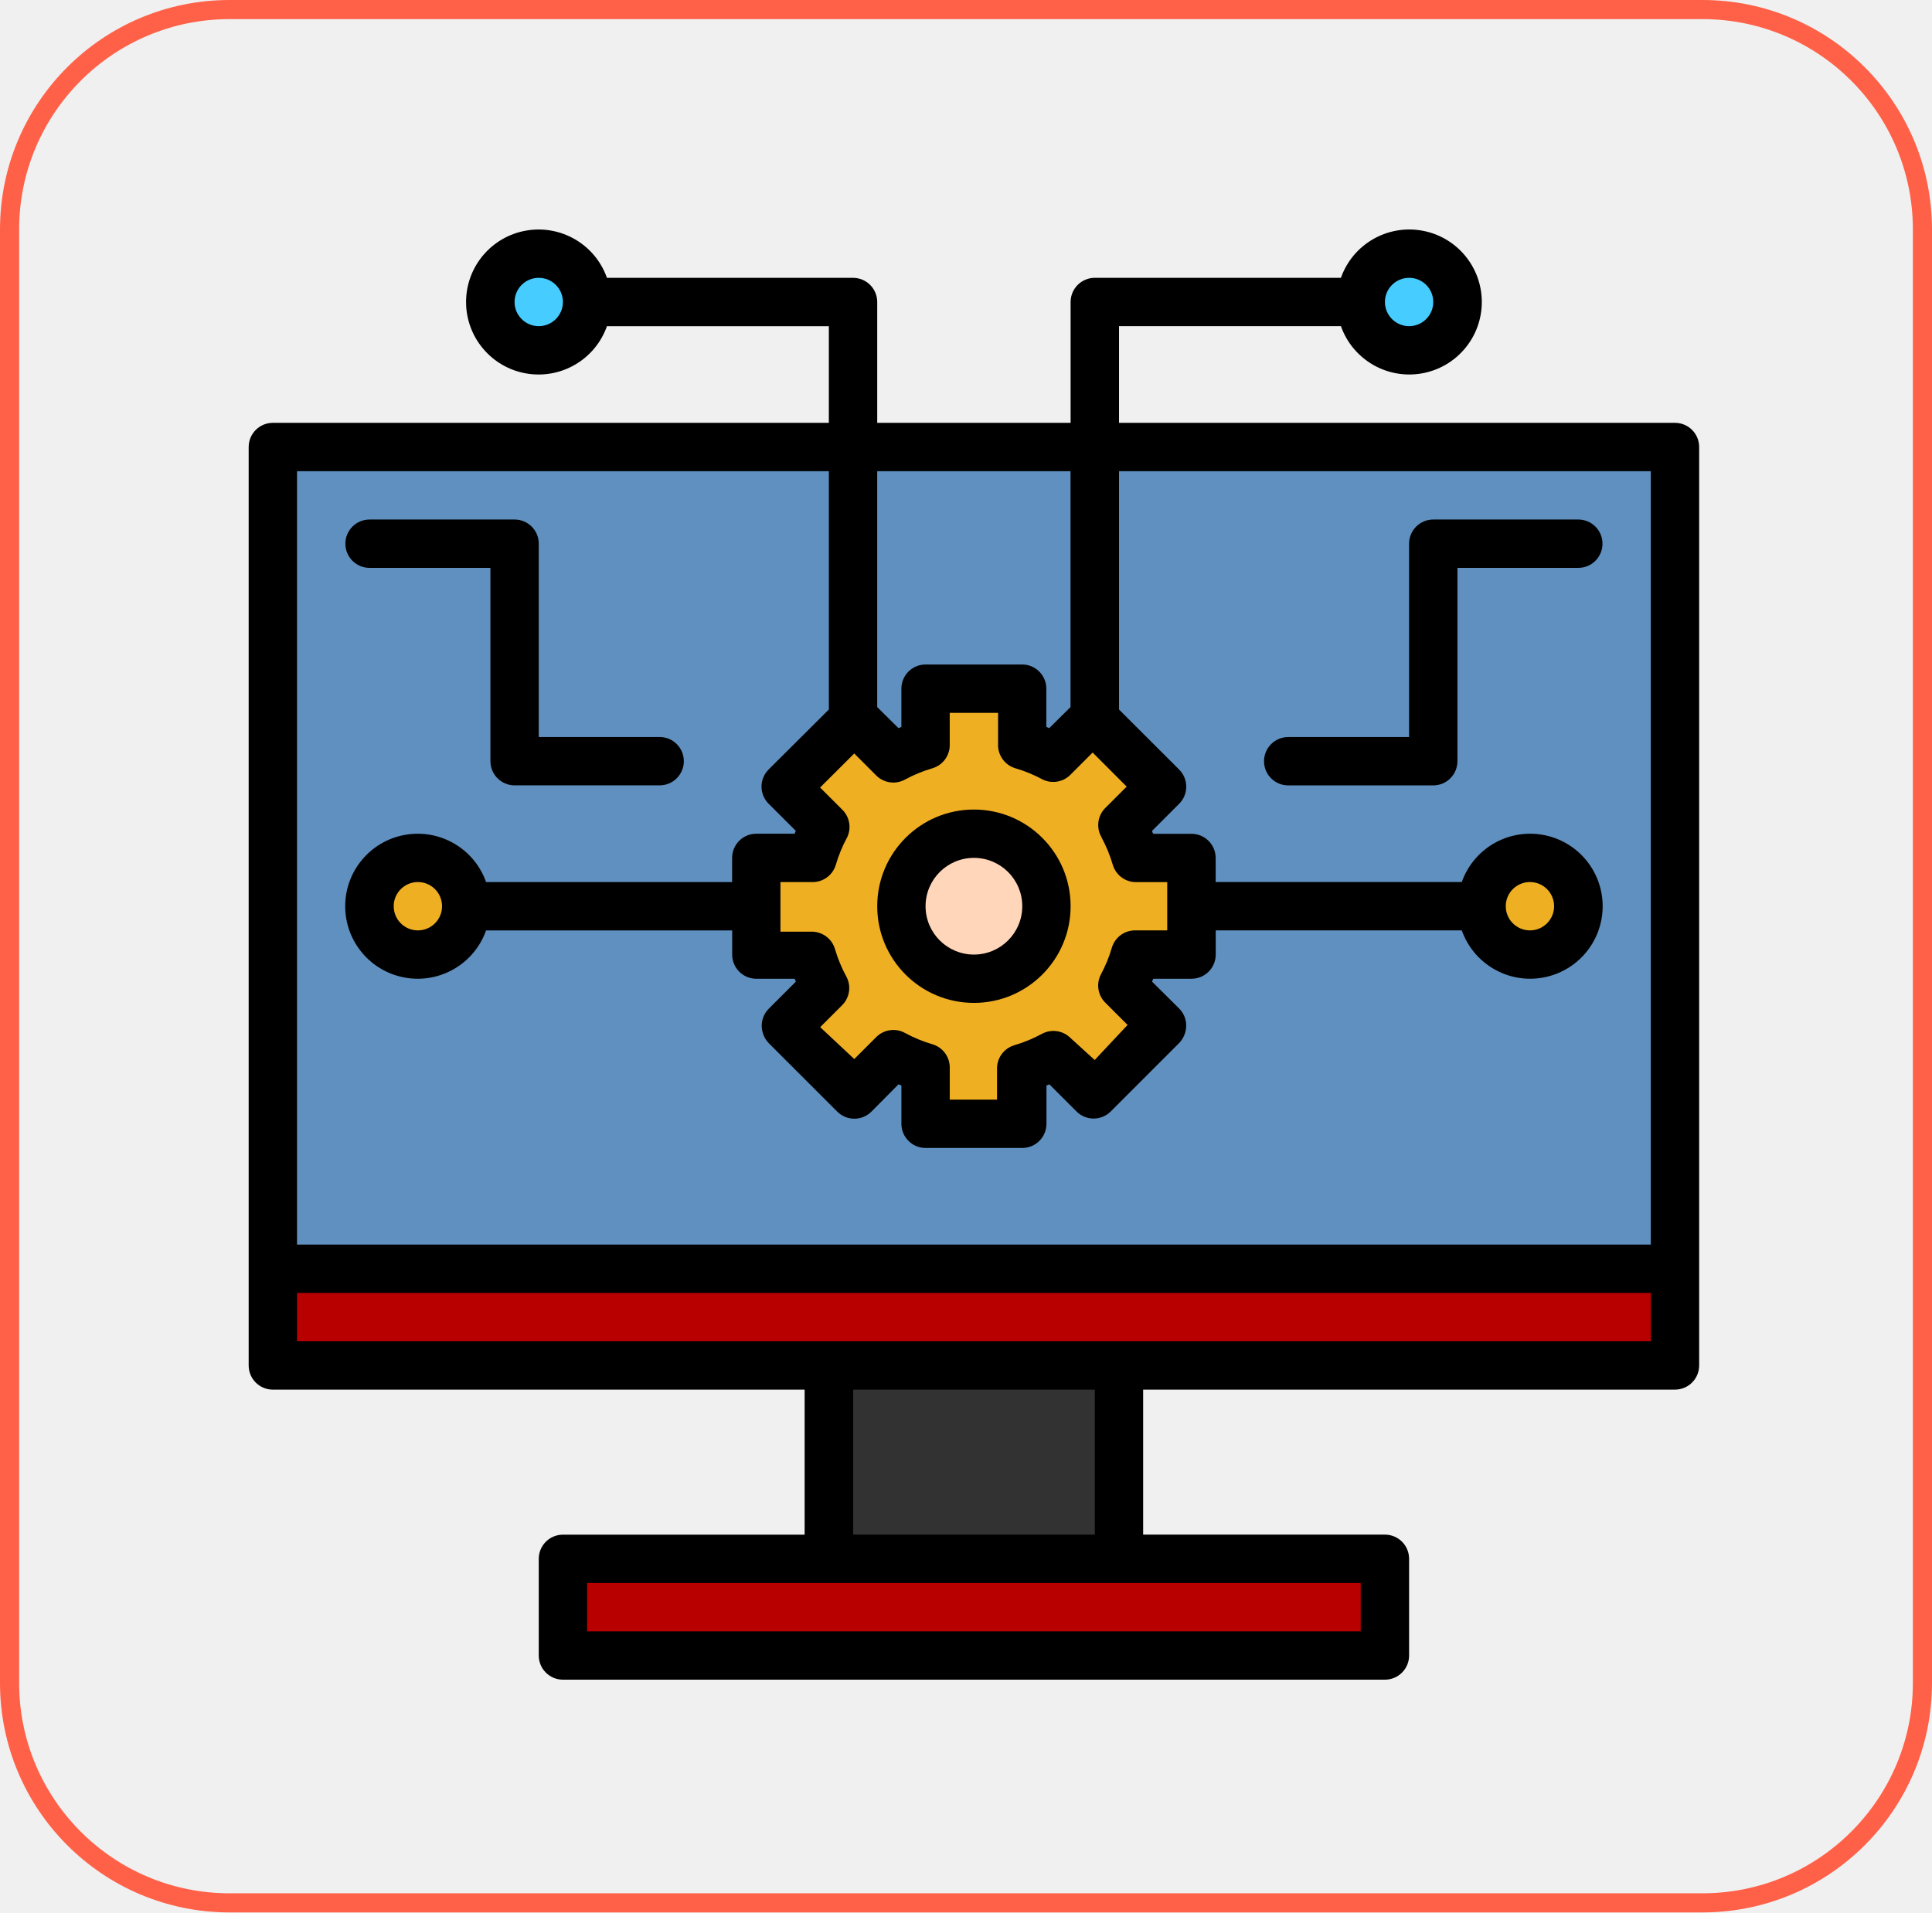
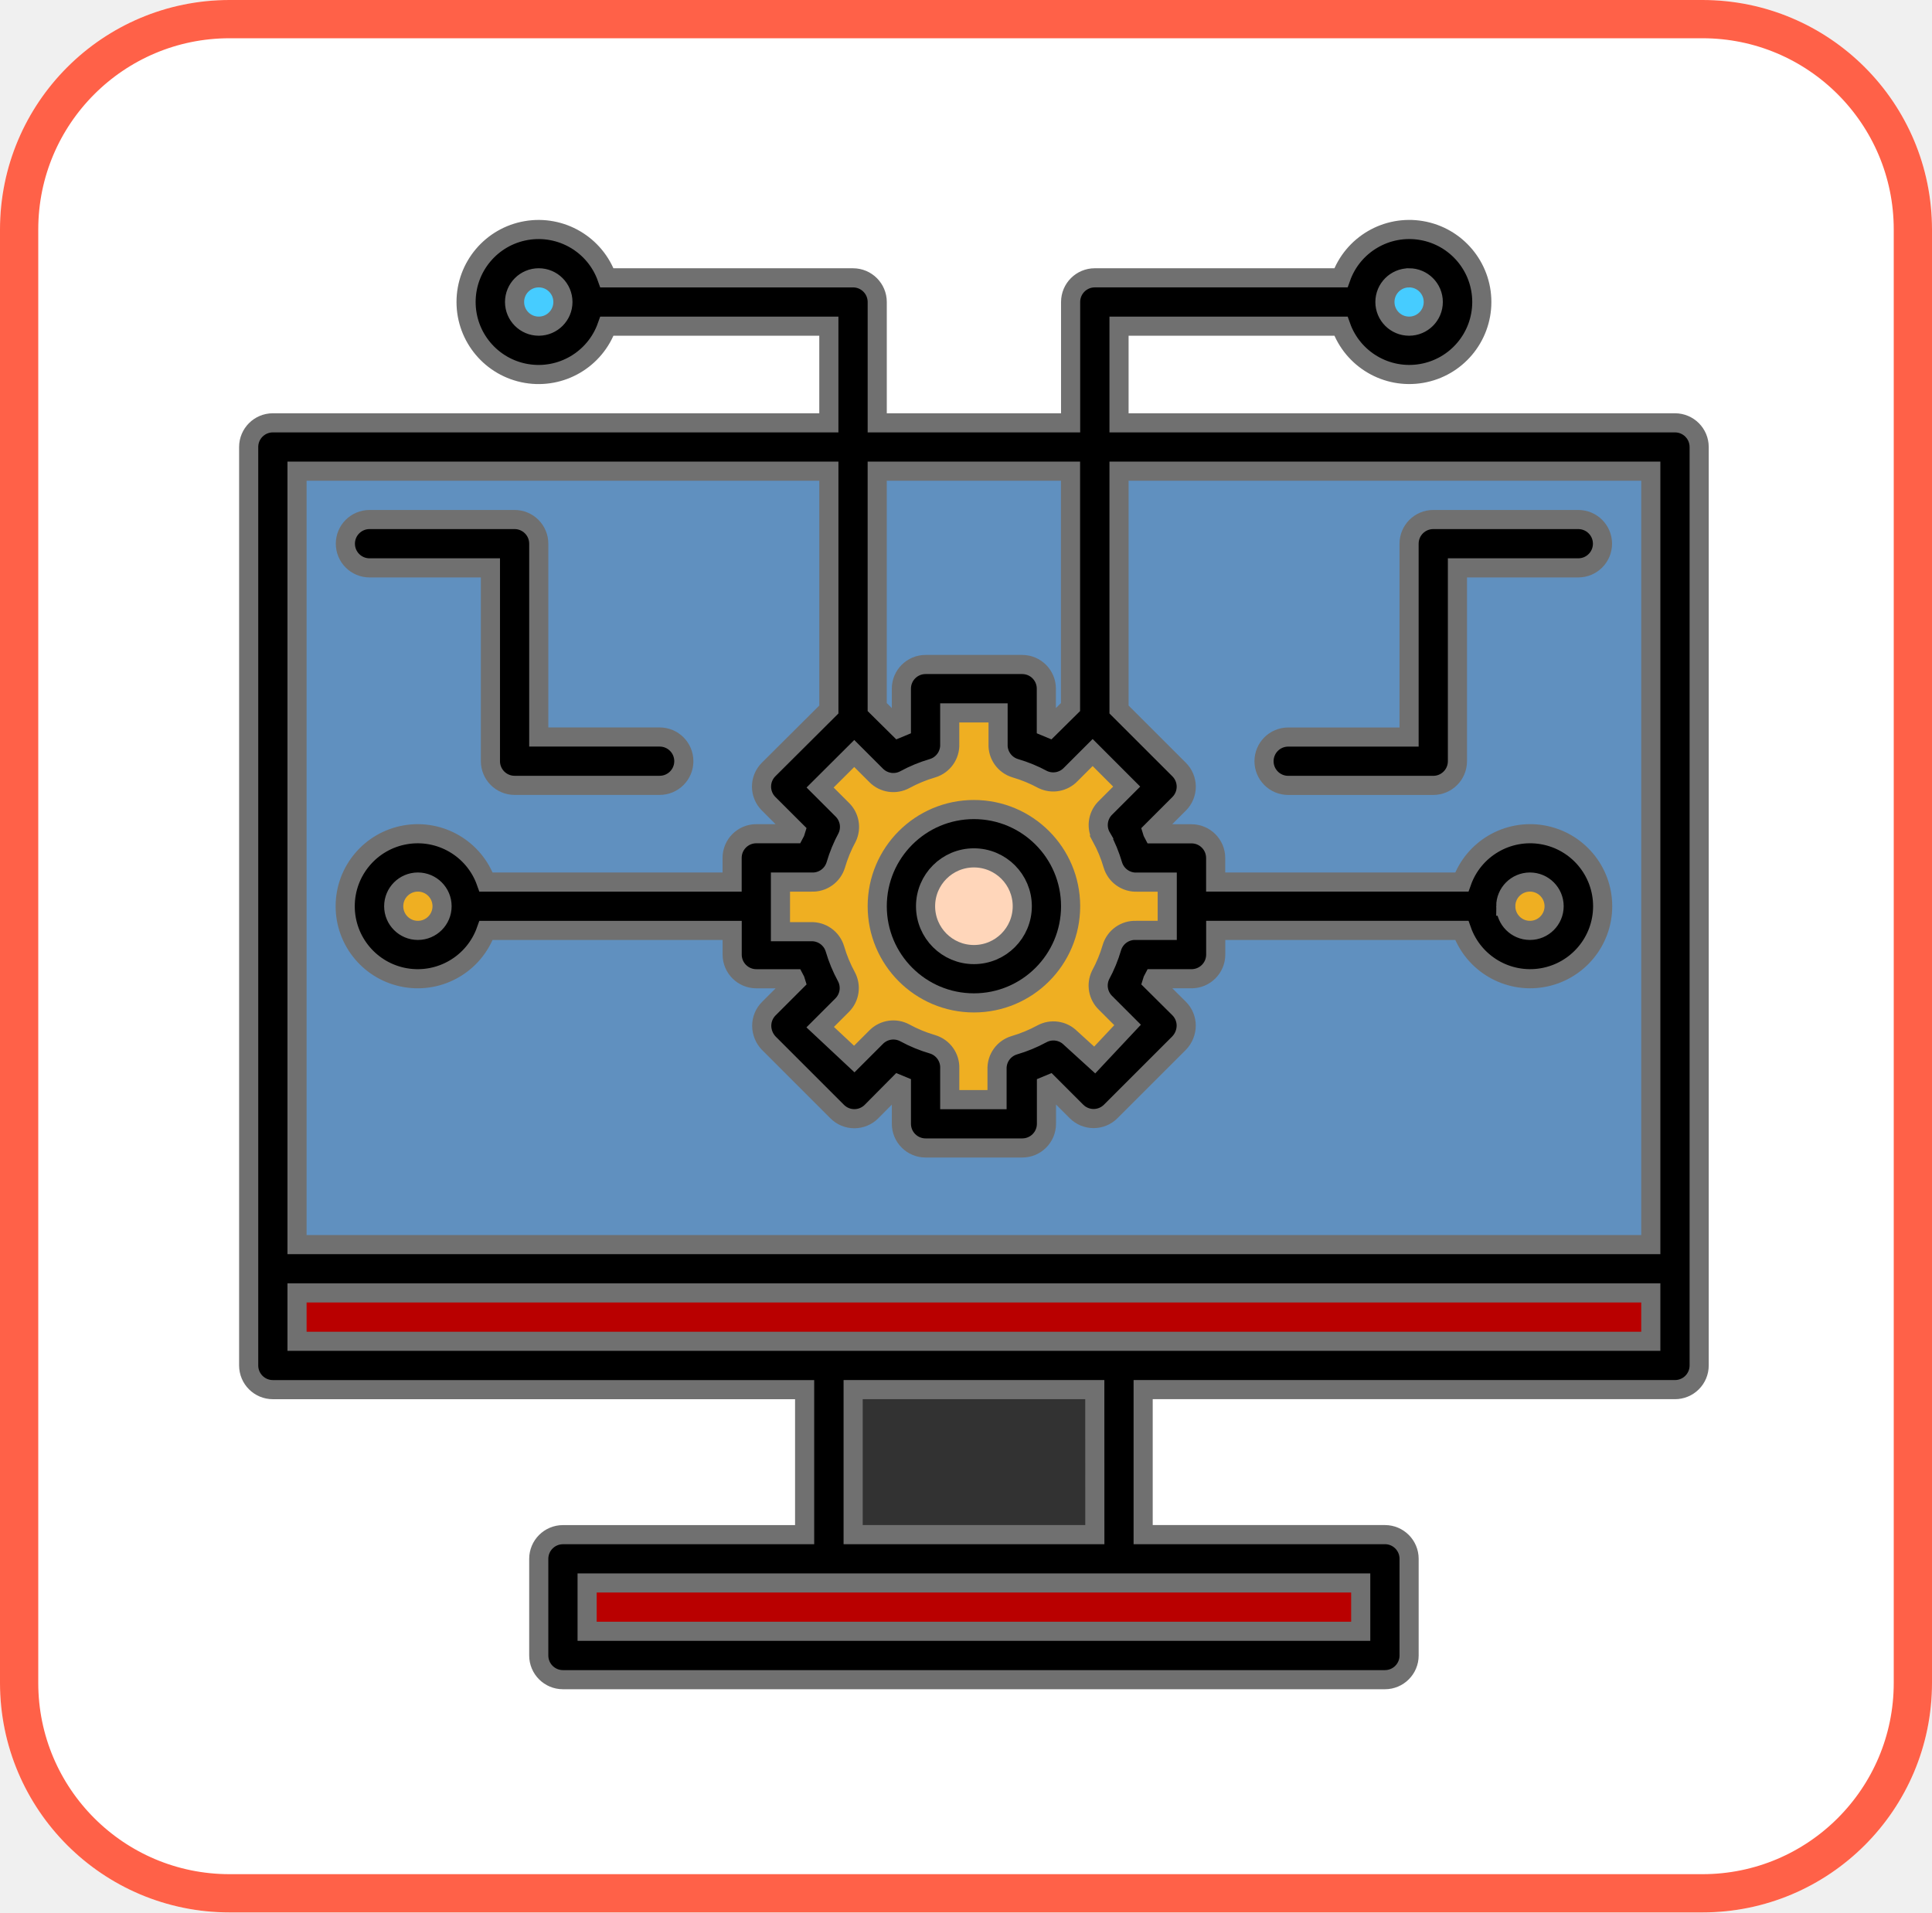
<svg xmlns="http://www.w3.org/2000/svg" width="101" height="100" viewBox="0 0 101 100">
-   <g id="Grupo_1043977" data-name="Grupo 1043977" transform="translate(-332 -3176)">
-     <g id="Rectángulo_356238" data-name="Rectángulo 356238" transform="translate(332 3176)" fill="none" stroke="#ff6148" stroke-width="1">
-       <rect width="101" height="100" rx="12" stroke="none" />
-       <rect x="0.5" y="0.5" width="100" height="99" rx="11.5" fill="none" />
+   <g id="Grupo_1044816" data-name="Grupo 1044816" transform="translate(-332 -3201)">
+     <g id="Grupo_1044812" data-name="Grupo 1044812">
+       <g id="Rectángulo_356238" data-name="Rectángulo 356238" transform="translate(332 3201)" fill="#fff" stroke="#ff6148" stroke-width="2">
+         <rect width="101" height="100" rx="12" stroke="none" />
+         <rect x="1" y="1" width="99" height="98" rx="11" fill="none" />
+       </g>
    </g>
-     <g id="desarrollo-de-software" transform="translate(343 3186)">
-       <circle id="Elipse_6109" data-name="Elipse 6109" cx="2.5" cy="2.5" r="2.5" transform="translate(14.914 2.914)" fill="#46ccff" />
-       <circle id="Elipse_6110" data-name="Elipse 6110" cx="2.5" cy="2.5" r="2.5" transform="translate(59.914 2.914)" fill="#46ccff" />
-       <path id="Trazado_771125" data-name="Trazado 771125" d="M26,48H41.166V60.638H26Z" transform="translate(6.331 12.135)" fill="#323232" />
-       <path id="Trazado_771126" data-name="Trazado 771126" d="M15,57H57.969v5.055H15Z" transform="translate(3.429 14.509)" fill="#b90000" />
-       <path id="Trazado_771127" data-name="Trazado 771127" d="M3,11H76.3V59.024H3Z" transform="translate(0.264 2.374)" fill="#6090bf" />
-       <path id="Trazado_771128" data-name="Trazado 771128" d="M3,45H76.3v5.055H3Z" transform="translate(0.264 11.344)" fill="#b90000" />
+     <g id="desarrollo-de-software" transform="translate(343 3211)">
+       <circle id="Elipse_6109" data-name="Elipse 6109" cx="2.5" cy="2.5" r="2.5" transform="translate(14.914 2.914)" fill="#46ccff" stroke="#707070" stroke-width="1" />
+       <circle id="Elipse_6110" data-name="Elipse 6110" cx="2.5" cy="2.5" r="2.5" transform="translate(59.914 2.914)" fill="#46ccff" stroke="#707070" stroke-width="1" />
+       <path id="Trazado_771125" data-name="Trazado 771125" d="M26,48H41.166V60.638H26Z" transform="translate(6.331 12.135)" fill="#323232" stroke="#707070" stroke-width="1" />
+       <path id="Trazado_771126" data-name="Trazado 771126" d="M15,57H57.969v5.055H15Z" transform="translate(3.429 14.509)" fill="#b90000" stroke="#707070" stroke-width="1" />
+       <path id="Trazado_771127" data-name="Trazado 771127" d="M3,11H76.3V59.024H3Z" transform="translate(0.264 2.374)" fill="#6090bf" stroke="#707070" stroke-width="1" />
+       <path id="Trazado_771128" data-name="Trazado 771128" d="M3,45H76.3v5.055H3Z" transform="translate(0.264 11.344)" fill="#b90000" stroke="#707070" stroke-width="1" />
      <g id="Grupo_1043976" data-name="Grupo 1043976" transform="translate(8.319 26.012)">
-         <circle id="Elipse_6111" data-name="Elipse 6111" cx="2.5" cy="2.5" r="2.5" transform="translate(-0.405 8.902)" fill="#efaf22" />
-         <circle id="Elipse_6112" data-name="Elipse 6112" cx="2.5" cy="2.5" r="2.5" transform="translate(58.595 8.902)" fill="#efaf22" />
-         <path id="Trazado_771129" data-name="Trazado 771129" d="M45.748,34.9V29.847H42.854a8.556,8.556,0,0,0-.7-1.681l2.047-2.047-3.513-3.577-2.047,2.047a8.556,8.556,0,0,0-1.744-.7V21H31.847v2.894a8.556,8.556,0,0,0-1.681.7l-2.047-2.047-3.577,3.577,2.047,2.047a8.556,8.556,0,0,0-.7,1.681H23V34.9h2.894a8.556,8.556,0,0,0,.7,1.681l-2.047,2.111,3.577,3.577,2.047-2.047a8.556,8.556,0,0,0,1.681.7v2.831H36.9V40.854a8.556,8.556,0,0,0,1.681-.7l2.111,2.047,3.513-3.513-2.047-2.047a8.556,8.556,0,0,0,.7-1.744Z" transform="translate(-2.779 -21)" fill="#efaf22" />
+         <circle id="Elipse_6111" data-name="Elipse 6111" cx="2.5" cy="2.5" r="2.5" transform="translate(-0.405 8.902)" fill="#efaf22" stroke="#707070" stroke-width="1" />
+         <circle id="Elipse_6112" data-name="Elipse 6112" cx="2.5" cy="2.5" r="2.5" transform="translate(58.595 8.902)" fill="#efaf22" stroke="#707070" stroke-width="1" />
+         <path id="Trazado_771129" data-name="Trazado 771129" d="M45.748,34.9V29.847H42.854a8.556,8.556,0,0,0-.7-1.681l2.047-2.047-3.513-3.577-2.047,2.047a8.556,8.556,0,0,0-1.744-.7V21H31.847v2.894a8.556,8.556,0,0,0-1.681.7l-2.047-2.047-3.577,3.577,2.047,2.047a8.556,8.556,0,0,0-.7,1.681H23V34.9h2.894a8.556,8.556,0,0,0,.7,1.681l-2.047,2.111,3.577,3.577,2.047-2.047a8.556,8.556,0,0,0,1.681.7v2.831H36.9V40.854a8.556,8.556,0,0,0,1.681-.7l2.111,2.047,3.513-3.513-2.047-2.047a8.556,8.556,0,0,0,.7-1.744Z" transform="translate(-2.779 -21)" fill="#efaf22" stroke="#707070" stroke-width="1" />
      </g>
-       <ellipse id="Elipse_6113" data-name="Elipse 6113" cx="4" cy="3.5" rx="4" ry="3.5" transform="translate(35.914 33.914)" fill="#ffd6ba" />
-       <path id="Trazado_771130" data-name="Trazado 771130" d="M76.564,12.11H47.5V7.055H59.1a3.791,3.791,0,1,0,0-2.528H46.233a1.264,1.264,0,0,0-1.264,1.264V12.11H34.859V5.791A1.264,1.264,0,0,0,33.6,4.528H20.73a3.791,3.791,0,1,0,0,2.528h11.6V12.11H3.264A1.264,1.264,0,0,0,2,13.374V61.4a1.264,1.264,0,0,0,1.264,1.264h27.8v7.583H18.429a1.264,1.264,0,0,0-1.264,1.264v5.055a1.264,1.264,0,0,0,1.264,1.264H61.4a1.264,1.264,0,0,0,1.264-1.264V71.509A1.264,1.264,0,0,0,61.4,70.245H48.761V62.663h27.8A1.264,1.264,0,0,0,77.828,61.4V13.374A1.264,1.264,0,0,0,76.564,12.11Zm-13.9-7.583A1.264,1.264,0,1,1,61.4,5.791,1.264,1.264,0,0,1,62.662,4.528Zm-45.5,2.528a1.264,1.264,0,1,1,1.264-1.264A1.264,1.264,0,0,1,17.166,7.055Zm27.8,7.583V26.973l-1.112,1.1-.152-.063v-2a1.264,1.264,0,0,0-1.264-1.264H37.386a1.264,1.264,0,0,0-1.264,1.264v2l-.152.063-1.112-1.1V14.638Zm1.618,19.147a7.33,7.33,0,0,1,.594,1.441,1.264,1.264,0,0,0,1.264.9h1.58V38.65h-1.63a1.264,1.264,0,0,0-1.264.9,7.33,7.33,0,0,1-.594,1.441,1.264,1.264,0,0,0,.265,1.453l1.15,1.15-1.719,1.833-1.264-1.15a1.264,1.264,0,0,0-1.5-.215,7.33,7.33,0,0,1-1.441.594,1.264,1.264,0,0,0-.9,1.264V47.5H38.65v-1.63a1.264,1.264,0,0,0-.9-1.264,7.33,7.33,0,0,1-1.441-.594,1.264,1.264,0,0,0-1.5.215l-1.15,1.15-1.782-1.668,1.15-1.15a1.264,1.264,0,0,0,.215-1.5,7.33,7.33,0,0,1-.594-1.441,1.264,1.264,0,0,0-1.264-.9H29.8V36.123h1.63a1.264,1.264,0,0,0,1.264-.9,7.33,7.33,0,0,1,.594-1.441,1.264,1.264,0,0,0-.265-1.453l-1.15-1.15L33.658,29.4l1.15,1.15a1.264,1.264,0,0,0,1.5.215,7.33,7.33,0,0,1,1.441-.594,1.264,1.264,0,0,0,.9-1.264v-1.63h2.528v1.63a1.264,1.264,0,0,0,.9,1.264,7.33,7.33,0,0,1,1.441.594,1.264,1.264,0,0,0,1.453-.265l1.15-1.15L47.9,31.131l-1.15,1.15a1.264,1.264,0,0,0-.164,1.5ZM32.331,14.638V27.1l-3.147,3.134a1.264,1.264,0,0,0,0,1.795L30.6,33.443a.771.771,0,0,1-.063.152h-2a1.264,1.264,0,0,0-1.264,1.264v1.264H14.411a3.791,3.791,0,1,0,0,2.528H27.276v1.264a1.264,1.264,0,0,0,1.264,1.264h2a.771.771,0,0,1,.063.152l-1.415,1.415a1.264,1.264,0,0,0-.367.9,1.327,1.327,0,0,0,.367.9l3.577,3.577a1.264,1.264,0,0,0,1.795,0L35.971,46.7l.152.063v2a1.264,1.264,0,0,0,1.264,1.264h5.055a1.264,1.264,0,0,0,1.264-1.264v-2l.152-.063,1.415,1.415a1.264,1.264,0,0,0,1.795,0l3.577-3.577a1.327,1.327,0,0,0,.367-.9,1.264,1.264,0,0,0-.367-.9L49.228,41.33a.77.77,0,0,1,.063-.152h2a1.264,1.264,0,0,0,1.264-1.264V38.65H65.418a3.791,3.791,0,1,0,0-2.528H52.552V34.859A1.264,1.264,0,0,0,51.288,33.6h-2a.771.771,0,0,1-.063-.152l1.415-1.415a1.264,1.264,0,0,0,0-1.795L47.5,27.1V14.638H75.3V55.08H4.528V14.638ZM12.11,37.386a1.264,1.264,0,1,1-1.264-1.264A1.264,1.264,0,0,1,12.11,37.386Zm55.607,0a1.264,1.264,0,1,1,1.264,1.264A1.264,1.264,0,0,1,67.718,37.386ZM60.135,75.3H19.693V72.773H60.135Zm-13.9-5.055H33.6V62.663H46.233ZM4.528,60.135V57.607H75.3v2.528Z" transform="translate(0 0)" />
-       <path id="Trazado_771131" data-name="Trazado 771131" d="M33.055,26a5.055,5.055,0,1,0,5.055,5.055A5.055,5.055,0,0,0,33.055,26Zm0,7.583a2.528,2.528,0,1,1,2.528-2.528A2.528,2.528,0,0,1,33.055,33.583Z" transform="translate(6.859 6.331)" />
-       <path id="Trazado_771132" data-name="Trazado 771132" d="M7.264,16.528h6.319v10.11A1.264,1.264,0,0,0,14.847,27.9h7.583a1.264,1.264,0,0,0,0-2.528H16.11V15.264A1.264,1.264,0,0,0,14.847,14H7.264a1.264,1.264,0,1,0,0,2.528Z" transform="translate(1.055 3.166)" />
-       <path id="Trazado_771133" data-name="Trazado 771133" d="M60.429,14H52.847a1.264,1.264,0,0,0-1.264,1.264v10.11H45.264a1.264,1.264,0,0,0,0,2.528h7.583a1.264,1.264,0,0,0,1.264-1.264V16.528h6.319a1.264,1.264,0,1,0,0-2.528Z" transform="translate(11.08 3.166)" />
+       <ellipse id="Elipse_6113" data-name="Elipse 6113" cx="4" cy="3.5" rx="4" ry="3.5" transform="translate(35.914 33.914)" fill="#ffd6ba" stroke="#707070" stroke-width="1" />
+       <path id="Trazado_771130" data-name="Trazado 771130" d="M76.564,12.11H47.5V7.055H59.1a3.791,3.791,0,1,0,0-2.528H46.233a1.264,1.264,0,0,0-1.264,1.264V12.11H34.859V5.791A1.264,1.264,0,0,0,33.6,4.528H20.73a3.791,3.791,0,1,0,0,2.528h11.6V12.11H3.264A1.264,1.264,0,0,0,2,13.374V61.4a1.264,1.264,0,0,0,1.264,1.264h27.8v7.583H18.429a1.264,1.264,0,0,0-1.264,1.264v5.055a1.264,1.264,0,0,0,1.264,1.264H61.4a1.264,1.264,0,0,0,1.264-1.264V71.509A1.264,1.264,0,0,0,61.4,70.245H48.761V62.663h27.8A1.264,1.264,0,0,0,77.828,61.4V13.374A1.264,1.264,0,0,0,76.564,12.11Zm-13.9-7.583A1.264,1.264,0,1,1,61.4,5.791,1.264,1.264,0,0,1,62.662,4.528Zm-45.5,2.528a1.264,1.264,0,1,1,1.264-1.264A1.264,1.264,0,0,1,17.166,7.055Zm27.8,7.583V26.973l-1.112,1.1-.152-.063v-2a1.264,1.264,0,0,0-1.264-1.264H37.386a1.264,1.264,0,0,0-1.264,1.264v2l-.152.063-1.112-1.1V14.638Zm1.618,19.147a7.33,7.33,0,0,1,.594,1.441,1.264,1.264,0,0,0,1.264.9h1.58V38.65h-1.63a1.264,1.264,0,0,0-1.264.9,7.33,7.33,0,0,1-.594,1.441,1.264,1.264,0,0,0,.265,1.453l1.15,1.15-1.719,1.833-1.264-1.15a1.264,1.264,0,0,0-1.5-.215,7.33,7.33,0,0,1-1.441.594,1.264,1.264,0,0,0-.9,1.264V47.5H38.65v-1.63a1.264,1.264,0,0,0-.9-1.264,7.33,7.33,0,0,1-1.441-.594,1.264,1.264,0,0,0-1.5.215l-1.15,1.15-1.782-1.668,1.15-1.15a1.264,1.264,0,0,0,.215-1.5,7.33,7.33,0,0,1-.594-1.441,1.264,1.264,0,0,0-1.264-.9H29.8V36.123h1.63a1.264,1.264,0,0,0,1.264-.9,7.33,7.33,0,0,1,.594-1.441,1.264,1.264,0,0,0-.265-1.453l-1.15-1.15L33.658,29.4l1.15,1.15a1.264,1.264,0,0,0,1.5.215,7.33,7.33,0,0,1,1.441-.594,1.264,1.264,0,0,0,.9-1.264v-1.63h2.528v1.63a1.264,1.264,0,0,0,.9,1.264,7.33,7.33,0,0,1,1.441.594,1.264,1.264,0,0,0,1.453-.265l1.15-1.15L47.9,31.131l-1.15,1.15a1.264,1.264,0,0,0-.164,1.5ZM32.331,14.638V27.1l-3.147,3.134a1.264,1.264,0,0,0,0,1.795L30.6,33.443a.771.771,0,0,1-.063.152h-2a1.264,1.264,0,0,0-1.264,1.264v1.264H14.411a3.791,3.791,0,1,0,0,2.528H27.276v1.264a1.264,1.264,0,0,0,1.264,1.264h2a.771.771,0,0,1,.063.152l-1.415,1.415a1.264,1.264,0,0,0-.367.9,1.327,1.327,0,0,0,.367.9l3.577,3.577a1.264,1.264,0,0,0,1.795,0L35.971,46.7l.152.063v2a1.264,1.264,0,0,0,1.264,1.264h5.055a1.264,1.264,0,0,0,1.264-1.264v-2l.152-.063,1.415,1.415a1.264,1.264,0,0,0,1.795,0l3.577-3.577a1.327,1.327,0,0,0,.367-.9,1.264,1.264,0,0,0-.367-.9L49.228,41.33a.77.77,0,0,1,.063-.152h2a1.264,1.264,0,0,0,1.264-1.264V38.65H65.418a3.791,3.791,0,1,0,0-2.528H52.552V34.859A1.264,1.264,0,0,0,51.288,33.6h-2a.771.771,0,0,1-.063-.152l1.415-1.415a1.264,1.264,0,0,0,0-1.795L47.5,27.1V14.638H75.3V55.08H4.528V14.638ZM12.11,37.386a1.264,1.264,0,1,1-1.264-1.264A1.264,1.264,0,0,1,12.11,37.386Zm55.607,0a1.264,1.264,0,1,1,1.264,1.264A1.264,1.264,0,0,1,67.718,37.386ZM60.135,75.3H19.693V72.773H60.135Zm-13.9-5.055H33.6V62.663H46.233ZM4.528,60.135V57.607H75.3v2.528Z" transform="translate(0 0)" stroke="#707070" stroke-width="1" />
+       <path id="Trazado_771131" data-name="Trazado 771131" d="M33.055,26a5.055,5.055,0,1,0,5.055,5.055A5.055,5.055,0,0,0,33.055,26Zm0,7.583a2.528,2.528,0,1,1,2.528-2.528A2.528,2.528,0,0,1,33.055,33.583Z" transform="translate(6.859 6.331)" stroke="#707070" stroke-width="1" />
+       <path id="Trazado_771132" data-name="Trazado 771132" d="M7.264,16.528h6.319v10.11A1.264,1.264,0,0,0,14.847,27.9h7.583a1.264,1.264,0,0,0,0-2.528H16.11V15.264A1.264,1.264,0,0,0,14.847,14H7.264a1.264,1.264,0,1,0,0,2.528Z" transform="translate(1.055 3.166)" stroke="#707070" stroke-width="1" />
+       <path id="Trazado_771133" data-name="Trazado 771133" d="M60.429,14H52.847a1.264,1.264,0,0,0-1.264,1.264v10.11H45.264a1.264,1.264,0,0,0,0,2.528h7.583a1.264,1.264,0,0,0,1.264-1.264V16.528h6.319a1.264,1.264,0,1,0,0-2.528Z" transform="translate(11.08 3.166)" stroke="#707070" stroke-width="1" />
    </g>
  </g>
</svg>
